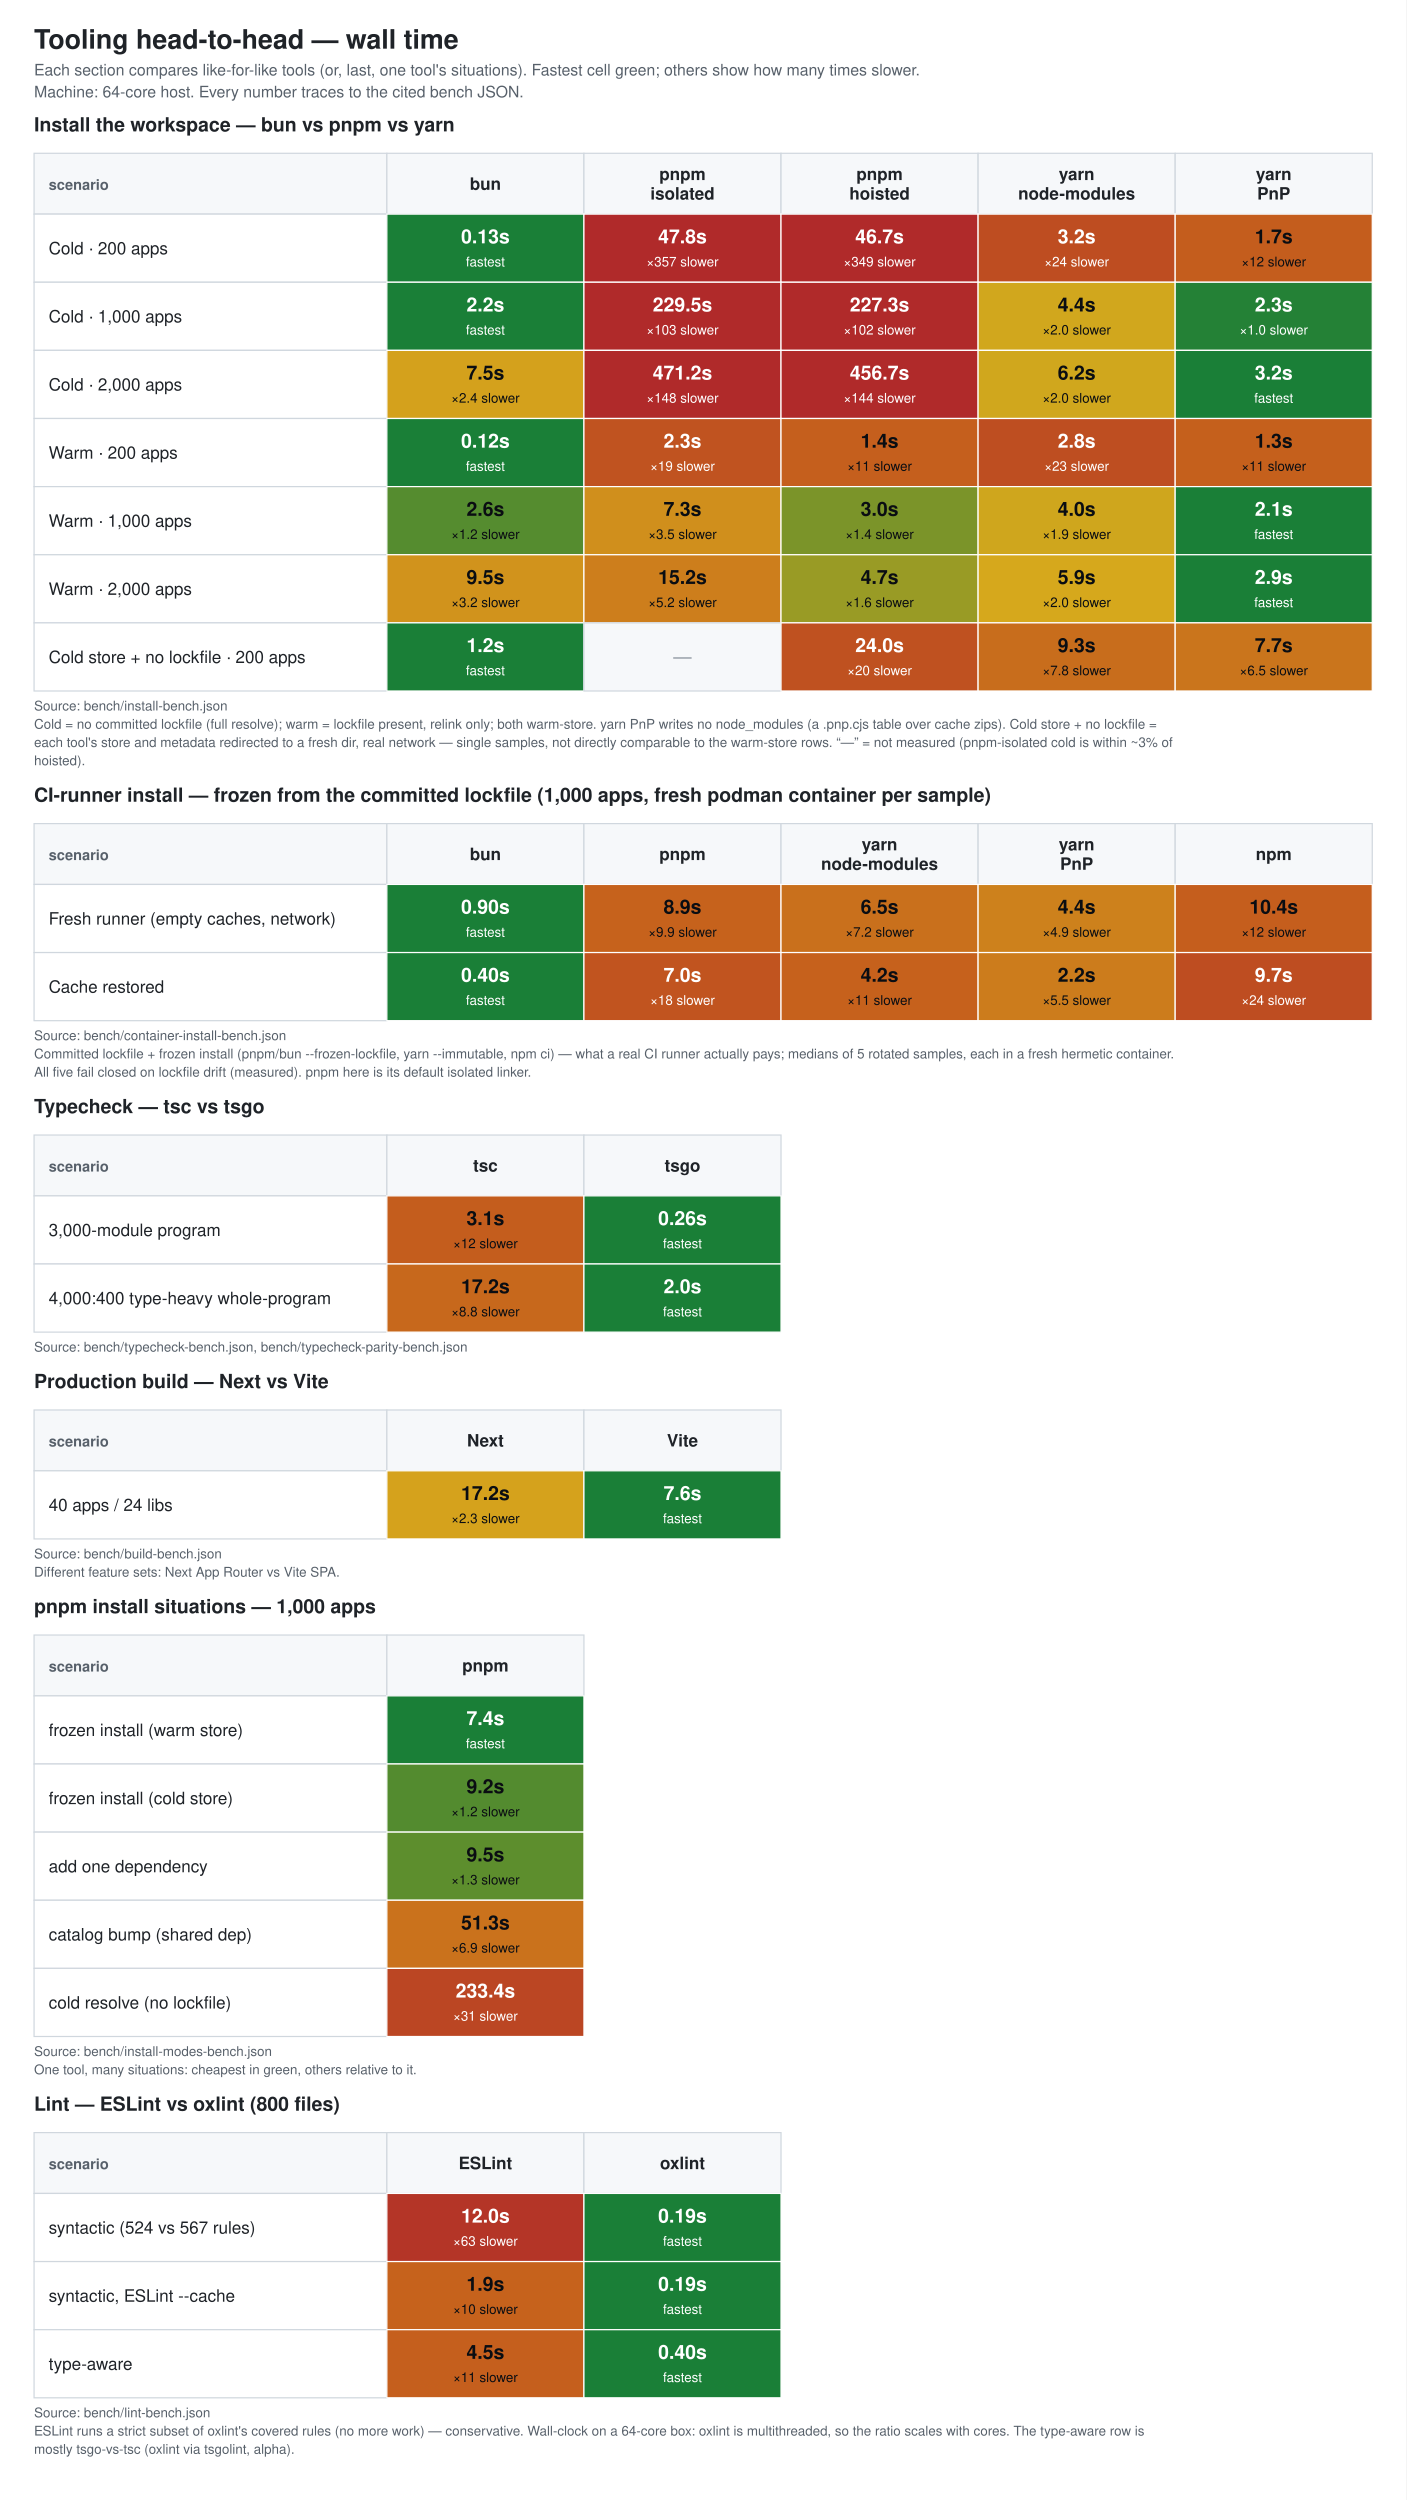
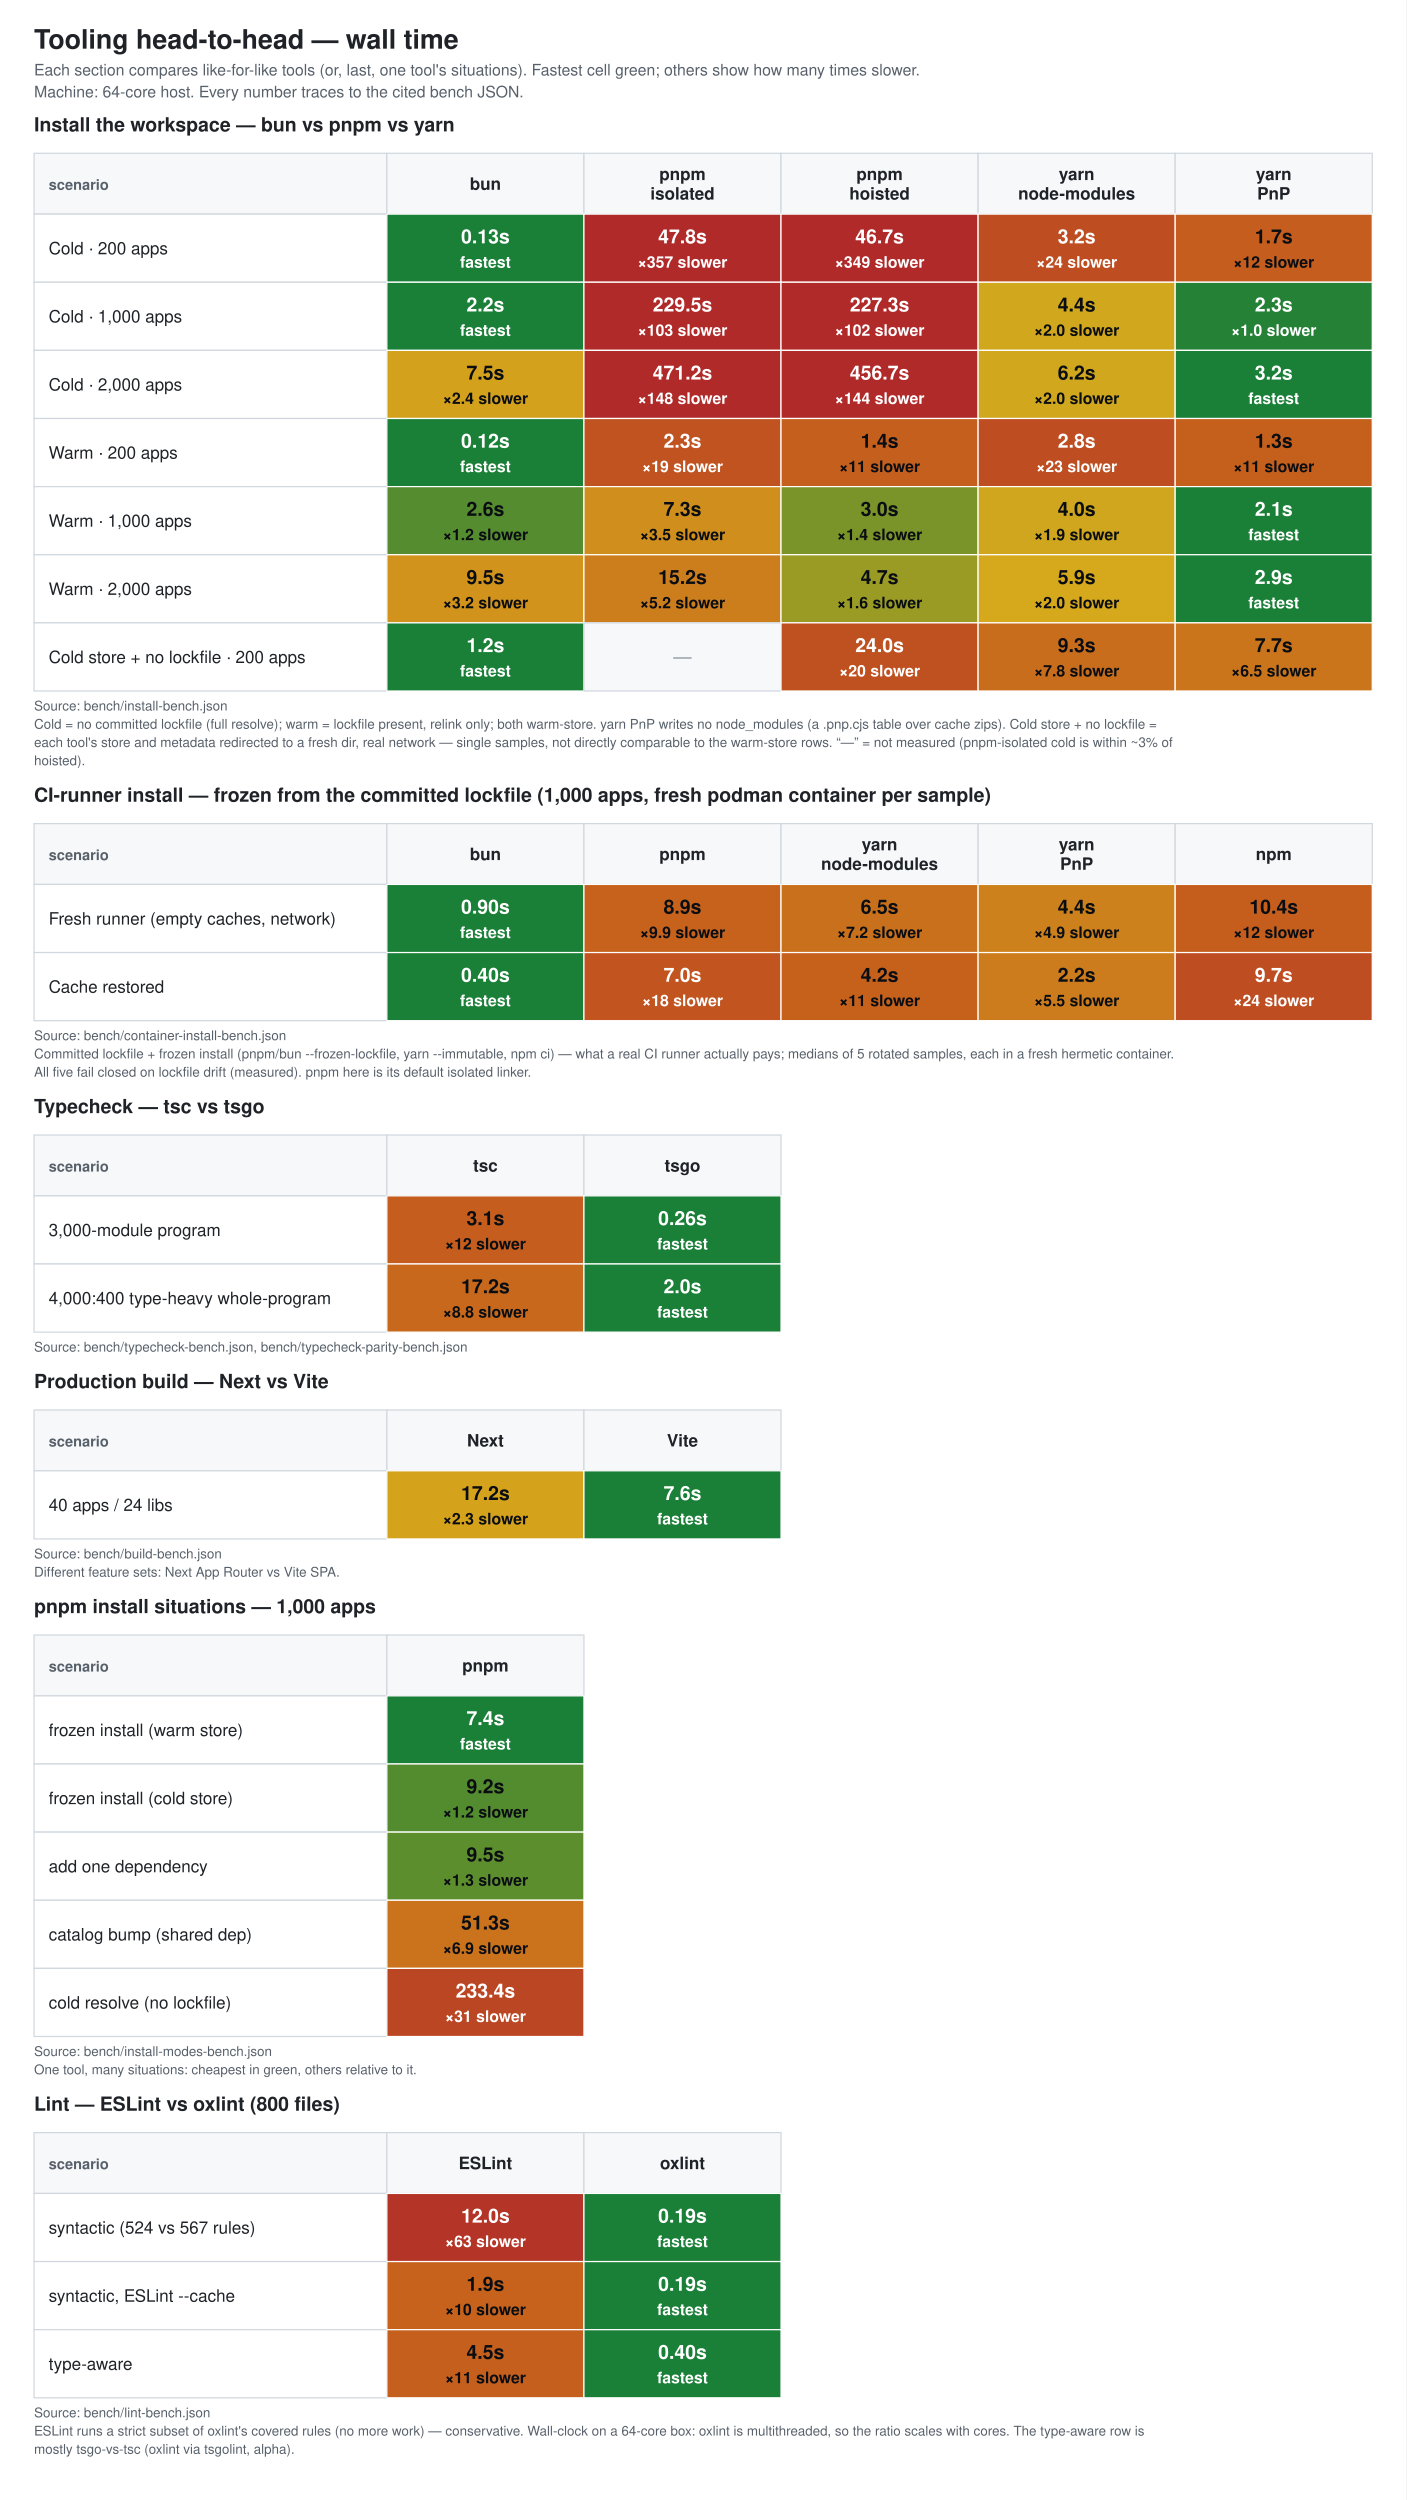
<svg xmlns="http://www.w3.org/2000/svg" width="1156" height="2055" viewBox="0 0 1156 2055" font-family="-apple-system,BlinkMacSystemFont,Segoe UI,Helvetica,Arial,sans-serif">
  <rect width="1156" height="2055" fill="#ffffff" />
  <text x="28" y="40" font-size="22" font-weight="700" fill="#1f2328">Tooling head-to-head — wall time</text>
  <text x="28" y="62" font-size="13" fill="#57606a">Each section compares like-for-like tools (or, last, one tool's situations). Fastest cell green; others show how many times slower.</text>
  <text x="28" y="80" font-size="13" fill="#57606a">Machine: 64-core host. Every number traces to the cited bench JSON.</text>
  <text x="28" y="108" font-size="16" font-weight="700" fill="#1f2328">Install the workspace — bun vs pnpm vs yarn</text>
  <rect x="28" y="126" width="290" height="50" fill="#f6f8fa" stroke="#d0d7de" />
  <text x="40" y="156" font-size="12" font-weight="600" fill="#57606a">scenario</text>
  <rect x="318" y="126" width="162" height="50" fill="#f6f8fa" stroke="#d0d7de" />
  <text x="399" y="156" font-size="14" font-weight="700" fill="#1f2328" text-anchor="middle">bun</text>
  <rect x="480" y="126" width="162" height="50" fill="#f6f8fa" stroke="#d0d7de" />
  <text x="561" y="148" font-size="14" font-weight="700" fill="#1f2328" text-anchor="middle">pnpm</text>
  <text x="561" y="164" font-size="14" font-weight="700" fill="#1f2328" text-anchor="middle">isolated</text>
  <rect x="642" y="126" width="162" height="50" fill="#f6f8fa" stroke="#d0d7de" />
  <text x="723" y="148" font-size="14" font-weight="700" fill="#1f2328" text-anchor="middle">pnpm</text>
  <text x="723" y="164" font-size="14" font-weight="700" fill="#1f2328" text-anchor="middle">hoisted</text>
  <rect x="804" y="126" width="162" height="50" fill="#f6f8fa" stroke="#d0d7de" />
  <text x="885" y="148" font-size="14" font-weight="700" fill="#1f2328" text-anchor="middle">yarn</text>
  <text x="885" y="164" font-size="14" font-weight="700" fill="#1f2328" text-anchor="middle">node-modules</text>
  <rect x="966" y="126" width="162" height="50" fill="#f6f8fa" stroke="#d0d7de" />
  <text x="1047" y="148" font-size="14" font-weight="700" fill="#1f2328" text-anchor="middle">yarn</text>
  <text x="1047" y="164" font-size="14" font-weight="700" fill="#1f2328" text-anchor="middle">PnP</text>
  <rect x="28" y="176" width="290" height="56" fill="#ffffff" stroke="#d0d7de" />
  <text x="40" y="209" font-size="14" fill="#1f2328">Cold · 200 apps</text>
  <rect x="318" y="176" width="162" height="56" fill="rgb(26,127,55)" stroke="#ffffff" />
  <text x="399" y="200" font-size="16" font-weight="700" fill="#ffffff" text-anchor="middle">0.13s</text>
-   <text x="399" y="219" font-size="11" fill="#ffffff" text-anchor="middle">fastest</text>
+   <text x="399" y="220" font-size="13" font-weight="600" fill="#ffffff" text-anchor="middle">fastest</text>
  <rect x="480" y="176" width="162" height="56" fill="rgb(176,42,42)" stroke="#ffffff" />
  <text x="561" y="200" font-size="16" font-weight="700" fill="#ffffff" text-anchor="middle">47.8s</text>
-   <text x="561" y="219" font-size="11" fill="#ffffff" text-anchor="middle">×357 slower</text>
+   <text x="561" y="220" font-size="13" font-weight="600" fill="#ffffff" text-anchor="middle">×357 slower</text>
  <rect x="642" y="176" width="162" height="56" fill="rgb(176,42,42)" stroke="#ffffff" />
  <text x="723" y="200" font-size="16" font-weight="700" fill="#ffffff" text-anchor="middle">46.7s</text>
-   <text x="723" y="219" font-size="11" fill="#ffffff" text-anchor="middle">×349 slower</text>
+   <text x="723" y="220" font-size="13" font-weight="600" fill="#ffffff" text-anchor="middle">×349 slower</text>
  <rect x="804" y="176" width="162" height="56" fill="rgb(190,77,33)" stroke="#ffffff" />
  <text x="885" y="200" font-size="16" font-weight="700" fill="#ffffff" text-anchor="middle">3.2s</text>
-   <text x="885" y="219" font-size="11" fill="#ffffff" text-anchor="middle">×24 slower</text>
+   <text x="885" y="220" font-size="13" font-weight="600" fill="#ffffff" text-anchor="middle">×24 slower</text>
  <rect x="966" y="176" width="162" height="56" fill="rgb(196,93,29)" stroke="#ffffff" />
  <text x="1047" y="200" font-size="16" font-weight="700" fill="#0a0d12" text-anchor="middle">1.7s</text>
-   <text x="1047" y="219" font-size="11" fill="#0a0d12" text-anchor="middle">×12 slower</text>
+   <text x="1047" y="220" font-size="13" font-weight="600" fill="#0a0d12" text-anchor="middle">×12 slower</text>
  <rect x="28" y="232" width="290" height="56" fill="#ffffff" stroke="#d0d7de" />
  <text x="40" y="265" font-size="14" fill="#1f2328">Cold · 1,000 apps</text>
  <rect x="318" y="232" width="162" height="56" fill="rgb(26,127,55)" stroke="#ffffff" />
  <text x="399" y="256" font-size="16" font-weight="700" fill="#ffffff" text-anchor="middle">2.2s</text>
-   <text x="399" y="275" font-size="11" fill="#ffffff" text-anchor="middle">fastest</text>
+   <text x="399" y="276" font-size="13" font-weight="600" fill="#ffffff" text-anchor="middle">fastest</text>
  <rect x="480" y="232" width="162" height="56" fill="rgb(176,42,42)" stroke="#ffffff" />
  <text x="561" y="256" font-size="16" font-weight="700" fill="#ffffff" text-anchor="middle">229.5s</text>
-   <text x="561" y="275" font-size="11" fill="#ffffff" text-anchor="middle">×103 slower</text>
+   <text x="561" y="276" font-size="13" font-weight="600" fill="#ffffff" text-anchor="middle">×103 slower</text>
  <rect x="642" y="232" width="162" height="56" fill="rgb(176,42,42)" stroke="#ffffff" />
  <text x="723" y="256" font-size="16" font-weight="700" fill="#ffffff" text-anchor="middle">227.3s</text>
-   <text x="723" y="275" font-size="11" fill="#ffffff" text-anchor="middle">×102 slower</text>
+   <text x="723" y="276" font-size="13" font-weight="600" fill="#ffffff" text-anchor="middle">×102 slower</text>
  <rect x="804" y="232" width="162" height="56" fill="rgb(209,167,29)" stroke="#ffffff" />
  <text x="885" y="256" font-size="16" font-weight="700" fill="#0a0d12" text-anchor="middle">4.4s</text>
-   <text x="885" y="275" font-size="11" fill="#0a0d12" text-anchor="middle">×2.0 slower</text>
+   <text x="885" y="276" font-size="13" font-weight="600" fill="#0a0d12" text-anchor="middle">×2.0 slower</text>
  <rect x="966" y="232" width="162" height="56" fill="rgb(36,129,54)" stroke="#ffffff" />
  <text x="1047" y="256" font-size="16" font-weight="700" fill="#ffffff" text-anchor="middle">2.3s</text>
-   <text x="1047" y="275" font-size="11" fill="#ffffff" text-anchor="middle">×1.0 slower</text>
+   <text x="1047" y="276" font-size="13" font-weight="600" fill="#ffffff" text-anchor="middle">×1.0 slower</text>
  <rect x="28" y="288" width="290" height="56" fill="#ffffff" stroke="#d0d7de" />
  <text x="40" y="321" font-size="14" fill="#1f2328">Cold · 2,000 apps</text>
  <rect x="318" y="288" width="162" height="56" fill="rgb(212,161,28)" stroke="#ffffff" />
  <text x="399" y="312" font-size="16" font-weight="700" fill="#0a0d12" text-anchor="middle">7.5s</text>
-   <text x="399" y="331" font-size="11" fill="#0a0d12" text-anchor="middle">×2.4 slower</text>
+   <text x="399" y="332" font-size="13" font-weight="600" fill="#0a0d12" text-anchor="middle">×2.4 slower</text>
  <rect x="480" y="288" width="162" height="56" fill="rgb(176,42,42)" stroke="#ffffff" />
  <text x="561" y="312" font-size="16" font-weight="700" fill="#ffffff" text-anchor="middle">471.2s</text>
-   <text x="561" y="331" font-size="11" fill="#ffffff" text-anchor="middle">×148 slower</text>
+   <text x="561" y="332" font-size="13" font-weight="600" fill="#ffffff" text-anchor="middle">×148 slower</text>
  <rect x="642" y="288" width="162" height="56" fill="rgb(176,42,42)" stroke="#ffffff" />
  <text x="723" y="312" font-size="16" font-weight="700" fill="#ffffff" text-anchor="middle">456.7s</text>
-   <text x="723" y="331" font-size="11" fill="#ffffff" text-anchor="middle">×144 slower</text>
+   <text x="723" y="332" font-size="13" font-weight="600" fill="#ffffff" text-anchor="middle">×144 slower</text>
  <rect x="804" y="288" width="162" height="56" fill="rgb(208,167,29)" stroke="#ffffff" />
  <text x="885" y="312" font-size="16" font-weight="700" fill="#0a0d12" text-anchor="middle">6.2s</text>
-   <text x="885" y="331" font-size="11" fill="#0a0d12" text-anchor="middle">×2.0 slower</text>
+   <text x="885" y="332" font-size="13" font-weight="600" fill="#0a0d12" text-anchor="middle">×2.0 slower</text>
  <rect x="966" y="288" width="162" height="56" fill="rgb(26,127,55)" stroke="#ffffff" />
  <text x="1047" y="312" font-size="16" font-weight="700" fill="#ffffff" text-anchor="middle">3.2s</text>
-   <text x="1047" y="331" font-size="11" fill="#ffffff" text-anchor="middle">fastest</text>
+   <text x="1047" y="332" font-size="13" font-weight="600" fill="#ffffff" text-anchor="middle">fastest</text>
  <rect x="28" y="344" width="290" height="56" fill="#ffffff" stroke="#d0d7de" />
  <text x="40" y="377" font-size="14" fill="#1f2328">Warm · 200 apps</text>
  <rect x="318" y="344" width="162" height="56" fill="rgb(26,127,55)" stroke="#ffffff" />
  <text x="399" y="368" font-size="16" font-weight="700" fill="#ffffff" text-anchor="middle">0.12s</text>
-   <text x="399" y="387" font-size="11" fill="#ffffff" text-anchor="middle">fastest</text>
+   <text x="399" y="388" font-size="13" font-weight="600" fill="#ffffff" text-anchor="middle">fastest</text>
  <rect x="480" y="344" width="162" height="56" fill="rgb(192,83,32)" stroke="#ffffff" />
  <text x="561" y="368" font-size="16" font-weight="700" fill="#ffffff" text-anchor="middle">2.3s</text>
-   <text x="561" y="387" font-size="11" fill="#ffffff" text-anchor="middle">×19 slower</text>
+   <text x="561" y="388" font-size="13" font-weight="600" fill="#ffffff" text-anchor="middle">×19 slower</text>
  <rect x="642" y="344" width="162" height="56" fill="rgb(197,95,29)" stroke="#ffffff" />
  <text x="723" y="368" font-size="16" font-weight="700" fill="#0a0d12" text-anchor="middle">1.4s</text>
-   <text x="723" y="387" font-size="11" fill="#0a0d12" text-anchor="middle">×11 slower</text>
+   <text x="723" y="388" font-size="13" font-weight="600" fill="#0a0d12" text-anchor="middle">×11 slower</text>
  <rect x="804" y="344" width="162" height="56" fill="rgb(190,78,33)" stroke="#ffffff" />
  <text x="885" y="368" font-size="16" font-weight="700" fill="#ffffff" text-anchor="middle">2.8s</text>
-   <text x="885" y="387" font-size="11" fill="#ffffff" text-anchor="middle">×23 slower</text>
+   <text x="885" y="388" font-size="13" font-weight="600" fill="#ffffff" text-anchor="middle">×23 slower</text>
  <rect x="966" y="344" width="162" height="56" fill="rgb(197,96,28)" stroke="#ffffff" />
  <text x="1047" y="368" font-size="16" font-weight="700" fill="#0a0d12" text-anchor="middle">1.3s</text>
-   <text x="1047" y="387" font-size="11" fill="#0a0d12" text-anchor="middle">×11 slower</text>
+   <text x="1047" y="388" font-size="13" font-weight="600" fill="#0a0d12" text-anchor="middle">×11 slower</text>
  <rect x="28" y="400" width="290" height="56" fill="#ffffff" stroke="#d0d7de" />
  <text x="40" y="433" font-size="14" fill="#1f2328">Warm · 1,000 apps</text>
  <rect x="318" y="400" width="162" height="56" fill="rgb(85,140,47)" stroke="#ffffff" />
  <text x="399" y="424" font-size="16" font-weight="700" fill="#0a0d12" text-anchor="middle">2.6s</text>
-   <text x="399" y="443" font-size="11" fill="#0a0d12" text-anchor="middle">×1.2 slower</text>
+   <text x="399" y="444" font-size="13" font-weight="600" fill="#0a0d12" text-anchor="middle">×1.2 slower</text>
  <rect x="480" y="400" width="162" height="56" fill="rgb(208,143,28)" stroke="#ffffff" />
  <text x="561" y="424" font-size="16" font-weight="700" fill="#0a0d12" text-anchor="middle">7.3s</text>
-   <text x="561" y="443" font-size="11" fill="#0a0d12" text-anchor="middle">×3.5 slower</text>
+   <text x="561" y="444" font-size="13" font-weight="600" fill="#0a0d12" text-anchor="middle">×3.5 slower</text>
  <rect x="642" y="400" width="162" height="56" fill="rgb(123,148,41)" stroke="#ffffff" />
  <text x="723" y="424" font-size="16" font-weight="700" fill="#0a0d12" text-anchor="middle">3.0s</text>
-   <text x="723" y="443" font-size="11" fill="#0a0d12" text-anchor="middle">×1.4 slower</text>
+   <text x="723" y="444" font-size="13" font-weight="600" fill="#0a0d12" text-anchor="middle">×1.4 slower</text>
  <rect x="804" y="400" width="162" height="56" fill="rgb(207,166,29)" stroke="#ffffff" />
  <text x="885" y="424" font-size="16" font-weight="700" fill="#0a0d12" text-anchor="middle">4.0s</text>
-   <text x="885" y="443" font-size="11" fill="#0a0d12" text-anchor="middle">×1.9 slower</text>
+   <text x="885" y="444" font-size="13" font-weight="600" fill="#0a0d12" text-anchor="middle">×1.9 slower</text>
  <rect x="966" y="400" width="162" height="56" fill="rgb(26,127,55)" stroke="#ffffff" />
  <text x="1047" y="424" font-size="16" font-weight="700" fill="#ffffff" text-anchor="middle">2.1s</text>
-   <text x="1047" y="443" font-size="11" fill="#ffffff" text-anchor="middle">fastest</text>
+   <text x="1047" y="444" font-size="13" font-weight="600" fill="#ffffff" text-anchor="middle">fastest</text>
  <rect x="28" y="456" width="290" height="56" fill="#ffffff" stroke="#d0d7de" />
  <text x="40" y="489" font-size="14" fill="#1f2328">Warm · 2,000 apps</text>
  <rect x="318" y="456" width="162" height="56" fill="rgb(209,147,28)" stroke="#ffffff" />
  <text x="399" y="480" font-size="16" font-weight="700" fill="#0a0d12" text-anchor="middle">9.5s</text>
-   <text x="399" y="499" font-size="11" fill="#0a0d12" text-anchor="middle">×3.2 slower</text>
+   <text x="399" y="500" font-size="13" font-weight="600" fill="#0a0d12" text-anchor="middle">×3.2 slower</text>
  <rect x="480" y="456" width="162" height="56" fill="rgb(205,126,28)" stroke="#ffffff" />
  <text x="561" y="480" font-size="16" font-weight="700" fill="#0a0d12" text-anchor="middle">15.2s</text>
-   <text x="561" y="499" font-size="11" fill="#0a0d12" text-anchor="middle">×5.2 slower</text>
+   <text x="561" y="500" font-size="13" font-weight="600" fill="#0a0d12" text-anchor="middle">×5.2 slower</text>
  <rect x="642" y="456" width="162" height="56" fill="rgb(153,155,37)" stroke="#ffffff" />
  <text x="723" y="480" font-size="16" font-weight="700" fill="#0a0d12" text-anchor="middle">4.7s</text>
-   <text x="723" y="499" font-size="11" fill="#0a0d12" text-anchor="middle">×1.6 slower</text>
+   <text x="723" y="500" font-size="13" font-weight="600" fill="#0a0d12" text-anchor="middle">×1.6 slower</text>
  <rect x="804" y="456" width="162" height="56" fill="rgb(214,168,28)" stroke="#ffffff" />
  <text x="885" y="480" font-size="16" font-weight="700" fill="#0a0d12" text-anchor="middle">5.9s</text>
-   <text x="885" y="499" font-size="11" fill="#0a0d12" text-anchor="middle">×2.0 slower</text>
+   <text x="885" y="500" font-size="13" font-weight="600" fill="#0a0d12" text-anchor="middle">×2.0 slower</text>
  <rect x="966" y="456" width="162" height="56" fill="rgb(26,127,55)" stroke="#ffffff" />
  <text x="1047" y="480" font-size="16" font-weight="700" fill="#ffffff" text-anchor="middle">2.9s</text>
-   <text x="1047" y="499" font-size="11" fill="#ffffff" text-anchor="middle">fastest</text>
+   <text x="1047" y="500" font-size="13" font-weight="600" fill="#ffffff" text-anchor="middle">fastest</text>
  <rect x="28" y="512" width="290" height="56" fill="#ffffff" stroke="#d0d7de" />
  <text x="40" y="545" font-size="14" fill="#1f2328">Cold store + no lockfile · 200 apps</text>
  <rect x="318" y="512" width="162" height="56" fill="rgb(26,127,55)" stroke="#ffffff" />
  <text x="399" y="536" font-size="16" font-weight="700" fill="#ffffff" text-anchor="middle">1.2s</text>
-   <text x="399" y="555" font-size="11" fill="#ffffff" text-anchor="middle">fastest</text>
+   <text x="399" y="556" font-size="13" font-weight="600" fill="#ffffff" text-anchor="middle">fastest</text>
  <rect x="480" y="512" width="162" height="56" fill="#f6f8fa" stroke="#d0d7de" />
  <text x="561" y="545" font-size="15" fill="#8c959f" text-anchor="middle">—</text>
  <rect x="642" y="512" width="162" height="56" fill="rgb(191,81,32)" stroke="#ffffff" />
  <text x="723" y="536" font-size="16" font-weight="700" fill="#ffffff" text-anchor="middle">24.0s</text>
-   <text x="723" y="555" font-size="11" fill="#ffffff" text-anchor="middle">×20 slower</text>
+   <text x="723" y="556" font-size="13" font-weight="600" fill="#ffffff" text-anchor="middle">×20 slower</text>
  <rect x="804" y="512" width="162" height="56" fill="rgb(200,109,28)" stroke="#ffffff" />
  <text x="885" y="536" font-size="16" font-weight="700" fill="#0a0d12" text-anchor="middle">9.3s</text>
-   <text x="885" y="555" font-size="11" fill="#0a0d12" text-anchor="middle">×7.8 slower</text>
+   <text x="885" y="556" font-size="13" font-weight="600" fill="#0a0d12" text-anchor="middle">×7.8 slower</text>
  <rect x="966" y="512" width="162" height="56" fill="rgb(202,117,28)" stroke="#ffffff" />
  <text x="1047" y="536" font-size="16" font-weight="700" fill="#0a0d12" text-anchor="middle">7.7s</text>
-   <text x="1047" y="555" font-size="11" fill="#0a0d12" text-anchor="middle">×6.5 slower</text>
+   <text x="1047" y="556" font-size="13" font-weight="600" fill="#0a0d12" text-anchor="middle">×6.5 slower</text>
  <text x="28" y="584" font-size="11" fill="#57606a">Source: bench/install-bench.json</text>
  <text x="28" y="599" font-size="11" fill="#57606a">Cold = no committed lockfile (full resolve); warm = lockfile present, relink only; both warm-store. yarn PnP writes no node_modules (a .pnp.cjs table over cache zips). Cold store + no lockfile =</text>
  <text x="28" y="614" font-size="11" fill="#57606a">each tool's store and metadata redirected to a fresh dir, real network — single samples, not directly comparable to the warm-store rows. “—” = not measured (pnpm-isolated cold is within ~3% of</text>
  <text x="28" y="629" font-size="11" fill="#57606a">hoisted).</text>
  <text x="28" y="659" font-size="16" font-weight="700" fill="#1f2328">CI-runner install — frozen from the committed lockfile (1,000 apps, fresh podman container per sample)</text>
  <rect x="28" y="677" width="290" height="50" fill="#f6f8fa" stroke="#d0d7de" />
  <text x="40" y="707" font-size="12" font-weight="600" fill="#57606a">scenario</text>
  <rect x="318" y="677" width="162" height="50" fill="#f6f8fa" stroke="#d0d7de" />
  <text x="399" y="707" font-size="14" font-weight="700" fill="#1f2328" text-anchor="middle">bun</text>
  <rect x="480" y="677" width="162" height="50" fill="#f6f8fa" stroke="#d0d7de" />
  <text x="561" y="707" font-size="14" font-weight="700" fill="#1f2328" text-anchor="middle">pnpm</text>
  <rect x="642" y="677" width="162" height="50" fill="#f6f8fa" stroke="#d0d7de" />
  <text x="723" y="699" font-size="14" font-weight="700" fill="#1f2328" text-anchor="middle">yarn</text>
  <text x="723" y="715" font-size="14" font-weight="700" fill="#1f2328" text-anchor="middle">node-modules</text>
  <rect x="804" y="677" width="162" height="50" fill="#f6f8fa" stroke="#d0d7de" />
  <text x="885" y="699" font-size="14" font-weight="700" fill="#1f2328" text-anchor="middle">yarn</text>
  <text x="885" y="715" font-size="14" font-weight="700" fill="#1f2328" text-anchor="middle">PnP</text>
  <rect x="966" y="677" width="162" height="50" fill="#f6f8fa" stroke="#d0d7de" />
  <text x="1047" y="707" font-size="14" font-weight="700" fill="#1f2328" text-anchor="middle">npm</text>
  <rect x="28" y="727" width="290" height="56" fill="#ffffff" stroke="#d0d7de" />
  <text x="40" y="760" font-size="14" fill="#1f2328">Fresh runner (empty caches, network)</text>
  <rect x="318" y="727" width="162" height="56" fill="rgb(26,127,55)" stroke="#ffffff" />
  <text x="399" y="751" font-size="16" font-weight="700" fill="#ffffff" text-anchor="middle">0.90s</text>
-   <text x="399" y="770" font-size="11" fill="#ffffff" text-anchor="middle">fastest</text>
+   <text x="399" y="771" font-size="13" font-weight="600" fill="#ffffff" text-anchor="middle">fastest</text>
  <rect x="480" y="727" width="162" height="56" fill="rgb(198,98,28)" stroke="#ffffff" />
  <text x="561" y="751" font-size="16" font-weight="700" fill="#0a0d12" text-anchor="middle">8.9s</text>
-   <text x="561" y="770" font-size="11" fill="#0a0d12" text-anchor="middle">×9.9 slower</text>
+   <text x="561" y="771" font-size="13" font-weight="600" fill="#0a0d12" text-anchor="middle">×9.9 slower</text>
  <rect x="642" y="727" width="162" height="56" fill="rgb(201,112,28)" stroke="#ffffff" />
  <text x="723" y="751" font-size="16" font-weight="700" fill="#0a0d12" text-anchor="middle">6.5s</text>
-   <text x="723" y="770" font-size="11" fill="#0a0d12" text-anchor="middle">×7.2 slower</text>
+   <text x="723" y="771" font-size="13" font-weight="600" fill="#0a0d12" text-anchor="middle">×7.2 slower</text>
  <rect x="804" y="727" width="162" height="56" fill="rgb(205,129,28)" stroke="#ffffff" />
  <text x="885" y="751" font-size="16" font-weight="700" fill="#0a0d12" text-anchor="middle">4.4s</text>
-   <text x="885" y="770" font-size="11" fill="#0a0d12" text-anchor="middle">×4.9 slower</text>
+   <text x="885" y="771" font-size="13" font-weight="600" fill="#0a0d12" text-anchor="middle">×4.9 slower</text>
  <rect x="966" y="727" width="162" height="56" fill="rgb(197,94,29)" stroke="#ffffff" />
  <text x="1047" y="751" font-size="16" font-weight="700" fill="#0a0d12" text-anchor="middle">10.4s</text>
-   <text x="1047" y="770" font-size="11" fill="#0a0d12" text-anchor="middle">×12 slower</text>
+   <text x="1047" y="771" font-size="13" font-weight="600" fill="#0a0d12" text-anchor="middle">×12 slower</text>
  <rect x="28" y="783" width="290" height="56" fill="#ffffff" stroke="#d0d7de" />
  <text x="40" y="816" font-size="14" fill="#1f2328">Cache restored</text>
  <rect x="318" y="783" width="162" height="56" fill="rgb(26,127,55)" stroke="#ffffff" />
  <text x="399" y="807" font-size="16" font-weight="700" fill="#ffffff" text-anchor="middle">0.40s</text>
-   <text x="399" y="826" font-size="11" fill="#ffffff" text-anchor="middle">fastest</text>
+   <text x="399" y="827" font-size="13" font-weight="600" fill="#ffffff" text-anchor="middle">fastest</text>
  <rect x="480" y="783" width="162" height="56" fill="rgb(193,84,31)" stroke="#ffffff" />
  <text x="561" y="807" font-size="16" font-weight="700" fill="#ffffff" text-anchor="middle">7.0s</text>
-   <text x="561" y="826" font-size="11" fill="#ffffff" text-anchor="middle">×18 slower</text>
+   <text x="561" y="827" font-size="13" font-weight="600" fill="#ffffff" text-anchor="middle">×18 slower</text>
  <rect x="642" y="783" width="162" height="56" fill="rgb(198,97,28)" stroke="#ffffff" />
  <text x="723" y="807" font-size="16" font-weight="700" fill="#0a0d12" text-anchor="middle">4.2s</text>
-   <text x="723" y="826" font-size="11" fill="#0a0d12" text-anchor="middle">×11 slower</text>
+   <text x="723" y="827" font-size="13" font-weight="600" fill="#0a0d12" text-anchor="middle">×11 slower</text>
  <rect x="804" y="783" width="162" height="56" fill="rgb(204,124,28)" stroke="#ffffff" />
  <text x="885" y="807" font-size="16" font-weight="700" fill="#0a0d12" text-anchor="middle">2.2s</text>
-   <text x="885" y="826" font-size="11" fill="#0a0d12" text-anchor="middle">×5.5 slower</text>
+   <text x="885" y="827" font-size="13" font-weight="600" fill="#0a0d12" text-anchor="middle">×5.5 slower</text>
  <rect x="966" y="783" width="162" height="56" fill="rgb(190,77,33)" stroke="#ffffff" />
  <text x="1047" y="807" font-size="16" font-weight="700" fill="#ffffff" text-anchor="middle">9.7s</text>
-   <text x="1047" y="826" font-size="11" fill="#ffffff" text-anchor="middle">×24 slower</text>
+   <text x="1047" y="827" font-size="13" font-weight="600" fill="#ffffff" text-anchor="middle">×24 slower</text>
  <text x="28" y="855" font-size="11" fill="#57606a">Source: bench/container-install-bench.json</text>
  <text x="28" y="870" font-size="11" fill="#57606a">Committed lockfile + frozen install (pnpm/bun --frozen-lockfile, yarn --immutable, npm ci) — what a real CI runner actually pays; medians of 5 rotated samples, each in a fresh hermetic container.</text>
  <text x="28" y="885" font-size="11" fill="#57606a">All five fail closed on lockfile drift (measured). pnpm here is its default isolated linker.</text>
  <text x="28" y="915" font-size="16" font-weight="700" fill="#1f2328">Typecheck — tsc vs tsgo</text>
  <rect x="28" y="933" width="290" height="50" fill="#f6f8fa" stroke="#d0d7de" />
  <text x="40" y="963" font-size="12" font-weight="600" fill="#57606a">scenario</text>
  <rect x="318" y="933" width="162" height="50" fill="#f6f8fa" stroke="#d0d7de" />
  <text x="399" y="963" font-size="14" font-weight="700" fill="#1f2328" text-anchor="middle">tsc</text>
  <rect x="480" y="933" width="162" height="50" fill="#f6f8fa" stroke="#d0d7de" />
  <text x="561" y="963" font-size="14" font-weight="700" fill="#1f2328" text-anchor="middle">tsgo</text>
  <rect x="28" y="983" width="290" height="56" fill="#ffffff" stroke="#d0d7de" />
  <text x="40" y="1016" font-size="14" fill="#1f2328">3,000-module program</text>
  <rect x="318" y="983" width="162" height="56" fill="rgb(196,93,29)" stroke="#ffffff" />
  <text x="399" y="1007" font-size="16" font-weight="700" fill="#0a0d12" text-anchor="middle">3.1s</text>
-   <text x="399" y="1026" font-size="11" fill="#0a0d12" text-anchor="middle">×12 slower</text>
+   <text x="399" y="1027" font-size="13" font-weight="600" fill="#0a0d12" text-anchor="middle">×12 slower</text>
  <rect x="480" y="983" width="162" height="56" fill="rgb(26,127,55)" stroke="#ffffff" />
  <text x="561" y="1007" font-size="16" font-weight="700" fill="#ffffff" text-anchor="middle">0.26s</text>
-   <text x="561" y="1026" font-size="11" fill="#ffffff" text-anchor="middle">fastest</text>
+   <text x="561" y="1027" font-size="13" font-weight="600" fill="#ffffff" text-anchor="middle">fastest</text>
  <rect x="28" y="1039" width="290" height="56" fill="#ffffff" stroke="#d0d7de" />
  <text x="40" y="1072" font-size="14" fill="#1f2328">4,000:400 type-heavy whole-program</text>
  <rect x="318" y="1039" width="162" height="56" fill="rgb(199,104,28)" stroke="#ffffff" />
  <text x="399" y="1063" font-size="16" font-weight="700" fill="#0a0d12" text-anchor="middle">17.2s</text>
-   <text x="399" y="1082" font-size="11" fill="#0a0d12" text-anchor="middle">×8.8 slower</text>
+   <text x="399" y="1083" font-size="13" font-weight="600" fill="#0a0d12" text-anchor="middle">×8.8 slower</text>
  <rect x="480" y="1039" width="162" height="56" fill="rgb(26,127,55)" stroke="#ffffff" />
  <text x="561" y="1063" font-size="16" font-weight="700" fill="#ffffff" text-anchor="middle">2.0s</text>
-   <text x="561" y="1082" font-size="11" fill="#ffffff" text-anchor="middle">fastest</text>
+   <text x="561" y="1083" font-size="13" font-weight="600" fill="#ffffff" text-anchor="middle">fastest</text>
  <text x="28" y="1111" font-size="11" fill="#57606a">Source: bench/typecheck-bench.json, bench/typecheck-parity-bench.json</text>
  <text x="28" y="1141" font-size="16" font-weight="700" fill="#1f2328">Production build — Next vs Vite</text>
  <rect x="28" y="1159" width="290" height="50" fill="#f6f8fa" stroke="#d0d7de" />
  <text x="40" y="1189" font-size="12" font-weight="600" fill="#57606a">scenario</text>
  <rect x="318" y="1159" width="162" height="50" fill="#f6f8fa" stroke="#d0d7de" />
  <text x="399" y="1189" font-size="14" font-weight="700" fill="#1f2328" text-anchor="middle">Next</text>
  <rect x="480" y="1159" width="162" height="50" fill="#f6f8fa" stroke="#d0d7de" />
  <text x="561" y="1189" font-size="14" font-weight="700" fill="#1f2328" text-anchor="middle">Vite</text>
  <rect x="28" y="1209" width="290" height="56" fill="#ffffff" stroke="#d0d7de" />
  <text x="40" y="1242" font-size="14" fill="#1f2328">40 apps / 24 libs</text>
  <rect x="318" y="1209" width="162" height="56" fill="rgb(213,162,28)" stroke="#ffffff" />
  <text x="399" y="1233" font-size="16" font-weight="700" fill="#0a0d12" text-anchor="middle">17.2s</text>
-   <text x="399" y="1252" font-size="11" fill="#0a0d12" text-anchor="middle">×2.3 slower</text>
+   <text x="399" y="1253" font-size="13" font-weight="600" fill="#0a0d12" text-anchor="middle">×2.3 slower</text>
  <rect x="480" y="1209" width="162" height="56" fill="rgb(26,127,55)" stroke="#ffffff" />
  <text x="561" y="1233" font-size="16" font-weight="700" fill="#ffffff" text-anchor="middle">7.6s</text>
-   <text x="561" y="1252" font-size="11" fill="#ffffff" text-anchor="middle">fastest</text>
+   <text x="561" y="1253" font-size="13" font-weight="600" fill="#ffffff" text-anchor="middle">fastest</text>
  <text x="28" y="1281" font-size="11" fill="#57606a">Source: bench/build-bench.json</text>
  <text x="28" y="1296" font-size="11" fill="#57606a">Different feature sets: Next App Router vs Vite SPA.</text>
  <text x="28" y="1326" font-size="16" font-weight="700" fill="#1f2328">pnpm install situations — 1,000 apps</text>
  <rect x="28" y="1344" width="290" height="50" fill="#f6f8fa" stroke="#d0d7de" />
  <text x="40" y="1374" font-size="12" font-weight="600" fill="#57606a">scenario</text>
  <rect x="318" y="1344" width="162" height="50" fill="#f6f8fa" stroke="#d0d7de" />
  <text x="399" y="1374" font-size="14" font-weight="700" fill="#1f2328" text-anchor="middle">pnpm</text>
  <rect x="28" y="1394" width="290" height="56" fill="#ffffff" stroke="#d0d7de" />
  <text x="40" y="1427" font-size="14" fill="#1f2328">frozen install (warm store)</text>
  <rect x="318" y="1394" width="162" height="56" fill="rgb(26,127,55)" stroke="#ffffff" />
  <text x="399" y="1418" font-size="16" font-weight="700" fill="#ffffff" text-anchor="middle">7.4s</text>
-   <text x="399" y="1437" font-size="11" fill="#ffffff" text-anchor="middle">fastest</text>
+   <text x="399" y="1438" font-size="13" font-weight="600" fill="#ffffff" text-anchor="middle">fastest</text>
  <rect x="28" y="1450" width="290" height="56" fill="#ffffff" stroke="#d0d7de" />
  <text x="40" y="1483" font-size="14" fill="#1f2328">frozen install (cold store)</text>
  <rect x="318" y="1450" width="162" height="56" fill="rgb(83,139,47)" stroke="#ffffff" />
  <text x="399" y="1474" font-size="16" font-weight="700" fill="#0a0d12" text-anchor="middle">9.2s</text>
-   <text x="399" y="1493" font-size="11" fill="#0a0d12" text-anchor="middle">×1.2 slower</text>
+   <text x="399" y="1494" font-size="13" font-weight="600" fill="#0a0d12" text-anchor="middle">×1.2 slower</text>
  <rect x="28" y="1506" width="290" height="56" fill="#ffffff" stroke="#d0d7de" />
  <text x="40" y="1539" font-size="14" fill="#1f2328">add one dependency</text>
  <rect x="318" y="1506" width="162" height="56" fill="rgb(93,142,45)" stroke="#ffffff" />
  <text x="399" y="1530" font-size="16" font-weight="700" fill="#0a0d12" text-anchor="middle">9.5s</text>
-   <text x="399" y="1549" font-size="11" fill="#0a0d12" text-anchor="middle">×1.3 slower</text>
+   <text x="399" y="1550" font-size="13" font-weight="600" fill="#0a0d12" text-anchor="middle">×1.3 slower</text>
  <rect x="28" y="1562" width="290" height="56" fill="#ffffff" stroke="#d0d7de" />
  <text x="40" y="1595" font-size="14" fill="#1f2328">catalog bump (shared dep)</text>
  <rect x="318" y="1562" width="162" height="56" fill="rgb(202,114,28)" stroke="#ffffff" />
  <text x="399" y="1586" font-size="16" font-weight="700" fill="#0a0d12" text-anchor="middle">51.3s</text>
-   <text x="399" y="1605" font-size="11" fill="#0a0d12" text-anchor="middle">×6.9 slower</text>
+   <text x="399" y="1606" font-size="13" font-weight="600" fill="#0a0d12" text-anchor="middle">×6.9 slower</text>
  <rect x="28" y="1618" width="290" height="56" fill="#ffffff" stroke="#d0d7de" />
  <text x="40" y="1651" font-size="14" fill="#1f2328">cold resolve (no lockfile)</text>
  <rect x="318" y="1618" width="162" height="56" fill="rgb(187,70,35)" stroke="#ffffff" />
  <text x="399" y="1642" font-size="16" font-weight="700" fill="#ffffff" text-anchor="middle">233.4s</text>
-   <text x="399" y="1661" font-size="11" fill="#ffffff" text-anchor="middle">×31 slower</text>
+   <text x="399" y="1662" font-size="13" font-weight="600" fill="#ffffff" text-anchor="middle">×31 slower</text>
  <text x="28" y="1690" font-size="11" fill="#57606a">Source: bench/install-modes-bench.json</text>
  <text x="28" y="1705" font-size="11" fill="#57606a">One tool, many situations: cheapest in green, others relative to it.</text>
  <text x="28" y="1735" font-size="16" font-weight="700" fill="#1f2328">Lint — ESLint vs oxlint (800 files)</text>
  <rect x="28" y="1753" width="290" height="50" fill="#f6f8fa" stroke="#d0d7de" />
  <text x="40" y="1783" font-size="12" font-weight="600" fill="#57606a">scenario</text>
  <rect x="318" y="1753" width="162" height="50" fill="#f6f8fa" stroke="#d0d7de" />
  <text x="399" y="1783" font-size="14" font-weight="700" fill="#1f2328" text-anchor="middle">ESLint</text>
  <rect x="480" y="1753" width="162" height="50" fill="#f6f8fa" stroke="#d0d7de" />
  <text x="561" y="1783" font-size="14" font-weight="700" fill="#1f2328" text-anchor="middle">oxlint</text>
  <rect x="28" y="1803" width="290" height="56" fill="#ffffff" stroke="#d0d7de" />
  <text x="40" y="1836" font-size="14" fill="#1f2328">syntactic (524 vs 567 rules)</text>
  <rect x="318" y="1803" width="162" height="56" fill="rgb(180,53,39)" stroke="#ffffff" />
  <text x="399" y="1827" font-size="16" font-weight="700" fill="#ffffff" text-anchor="middle">12.0s</text>
-   <text x="399" y="1846" font-size="11" fill="#ffffff" text-anchor="middle">×63 slower</text>
+   <text x="399" y="1847" font-size="13" font-weight="600" fill="#ffffff" text-anchor="middle">×63 slower</text>
  <rect x="480" y="1803" width="162" height="56" fill="rgb(26,127,55)" stroke="#ffffff" />
  <text x="561" y="1827" font-size="16" font-weight="700" fill="#ffffff" text-anchor="middle">0.19s</text>
-   <text x="561" y="1846" font-size="11" fill="#ffffff" text-anchor="middle">fastest</text>
+   <text x="561" y="1847" font-size="13" font-weight="600" fill="#ffffff" text-anchor="middle">fastest</text>
  <rect x="28" y="1859" width="290" height="56" fill="#ffffff" stroke="#d0d7de" />
  <text x="40" y="1892" font-size="14" fill="#1f2328">syntactic, ESLint --cache</text>
  <rect x="318" y="1859" width="162" height="56" fill="rgb(198,98,28)" stroke="#ffffff" />
  <text x="399" y="1883" font-size="16" font-weight="700" fill="#0a0d12" text-anchor="middle">1.9s</text>
-   <text x="399" y="1902" font-size="11" fill="#0a0d12" text-anchor="middle">×10 slower</text>
+   <text x="399" y="1903" font-size="13" font-weight="600" fill="#0a0d12" text-anchor="middle">×10 slower</text>
  <rect x="480" y="1859" width="162" height="56" fill="rgb(26,127,55)" stroke="#ffffff" />
  <text x="561" y="1883" font-size="16" font-weight="700" fill="#ffffff" text-anchor="middle">0.19s</text>
-   <text x="561" y="1902" font-size="11" fill="#ffffff" text-anchor="middle">fastest</text>
+   <text x="561" y="1903" font-size="13" font-weight="600" fill="#ffffff" text-anchor="middle">fastest</text>
  <rect x="28" y="1915" width="290" height="56" fill="#ffffff" stroke="#d0d7de" />
  <text x="40" y="1948" font-size="14" fill="#1f2328">type-aware</text>
  <rect x="318" y="1915" width="162" height="56" fill="rgb(197,95,29)" stroke="#ffffff" />
  <text x="399" y="1939" font-size="16" font-weight="700" fill="#0a0d12" text-anchor="middle">4.5s</text>
-   <text x="399" y="1958" font-size="11" fill="#0a0d12" text-anchor="middle">×11 slower</text>
+   <text x="399" y="1959" font-size="13" font-weight="600" fill="#0a0d12" text-anchor="middle">×11 slower</text>
  <rect x="480" y="1915" width="162" height="56" fill="rgb(26,127,55)" stroke="#ffffff" />
  <text x="561" y="1939" font-size="16" font-weight="700" fill="#ffffff" text-anchor="middle">0.40s</text>
-   <text x="561" y="1958" font-size="11" fill="#ffffff" text-anchor="middle">fastest</text>
+   <text x="561" y="1959" font-size="13" font-weight="600" fill="#ffffff" text-anchor="middle">fastest</text>
  <text x="28" y="1987" font-size="11" fill="#57606a">Source: bench/lint-bench.json</text>
  <text x="28" y="2002" font-size="11" fill="#57606a">ESLint runs a strict subset of oxlint's covered rules (no more work) — conservative. Wall-clock on a 64-core box: oxlint is multithreaded, so the ratio scales with cores. The type-aware row is</text>
  <text x="28" y="2017" font-size="11" fill="#57606a">mostly tsgo-vs-tsc (oxlint via tsgolint, alpha).</text>
</svg>
